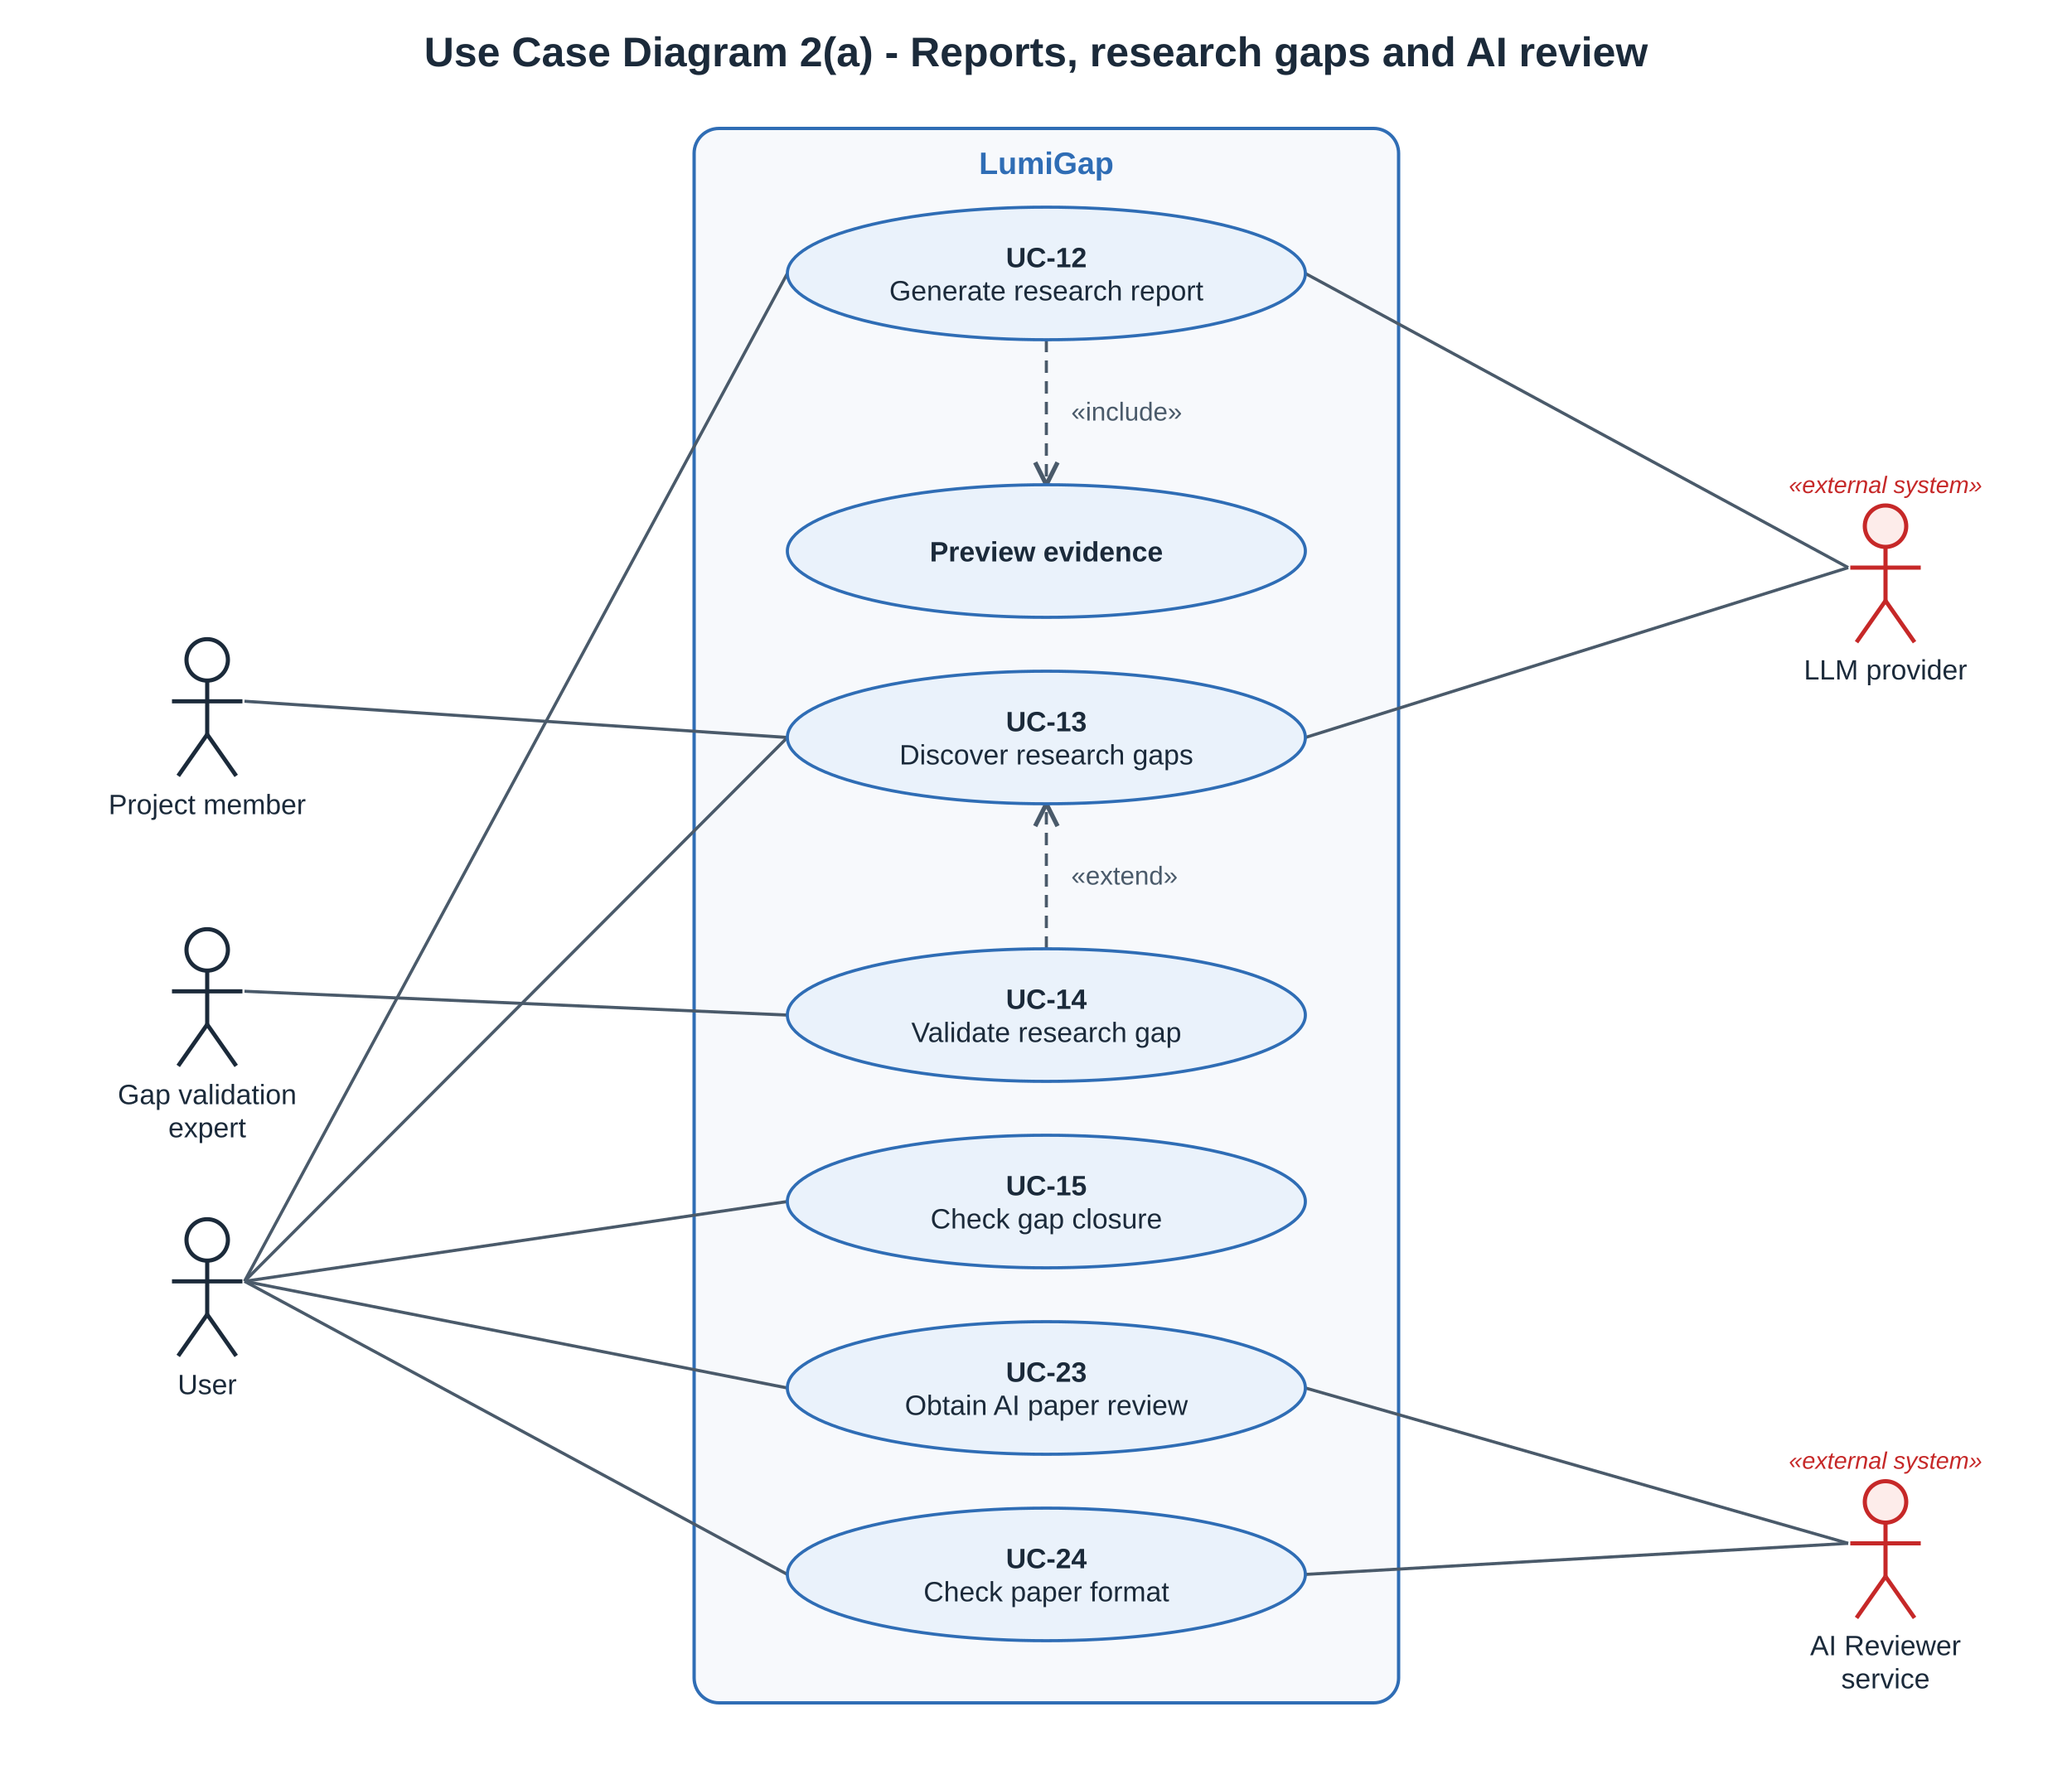
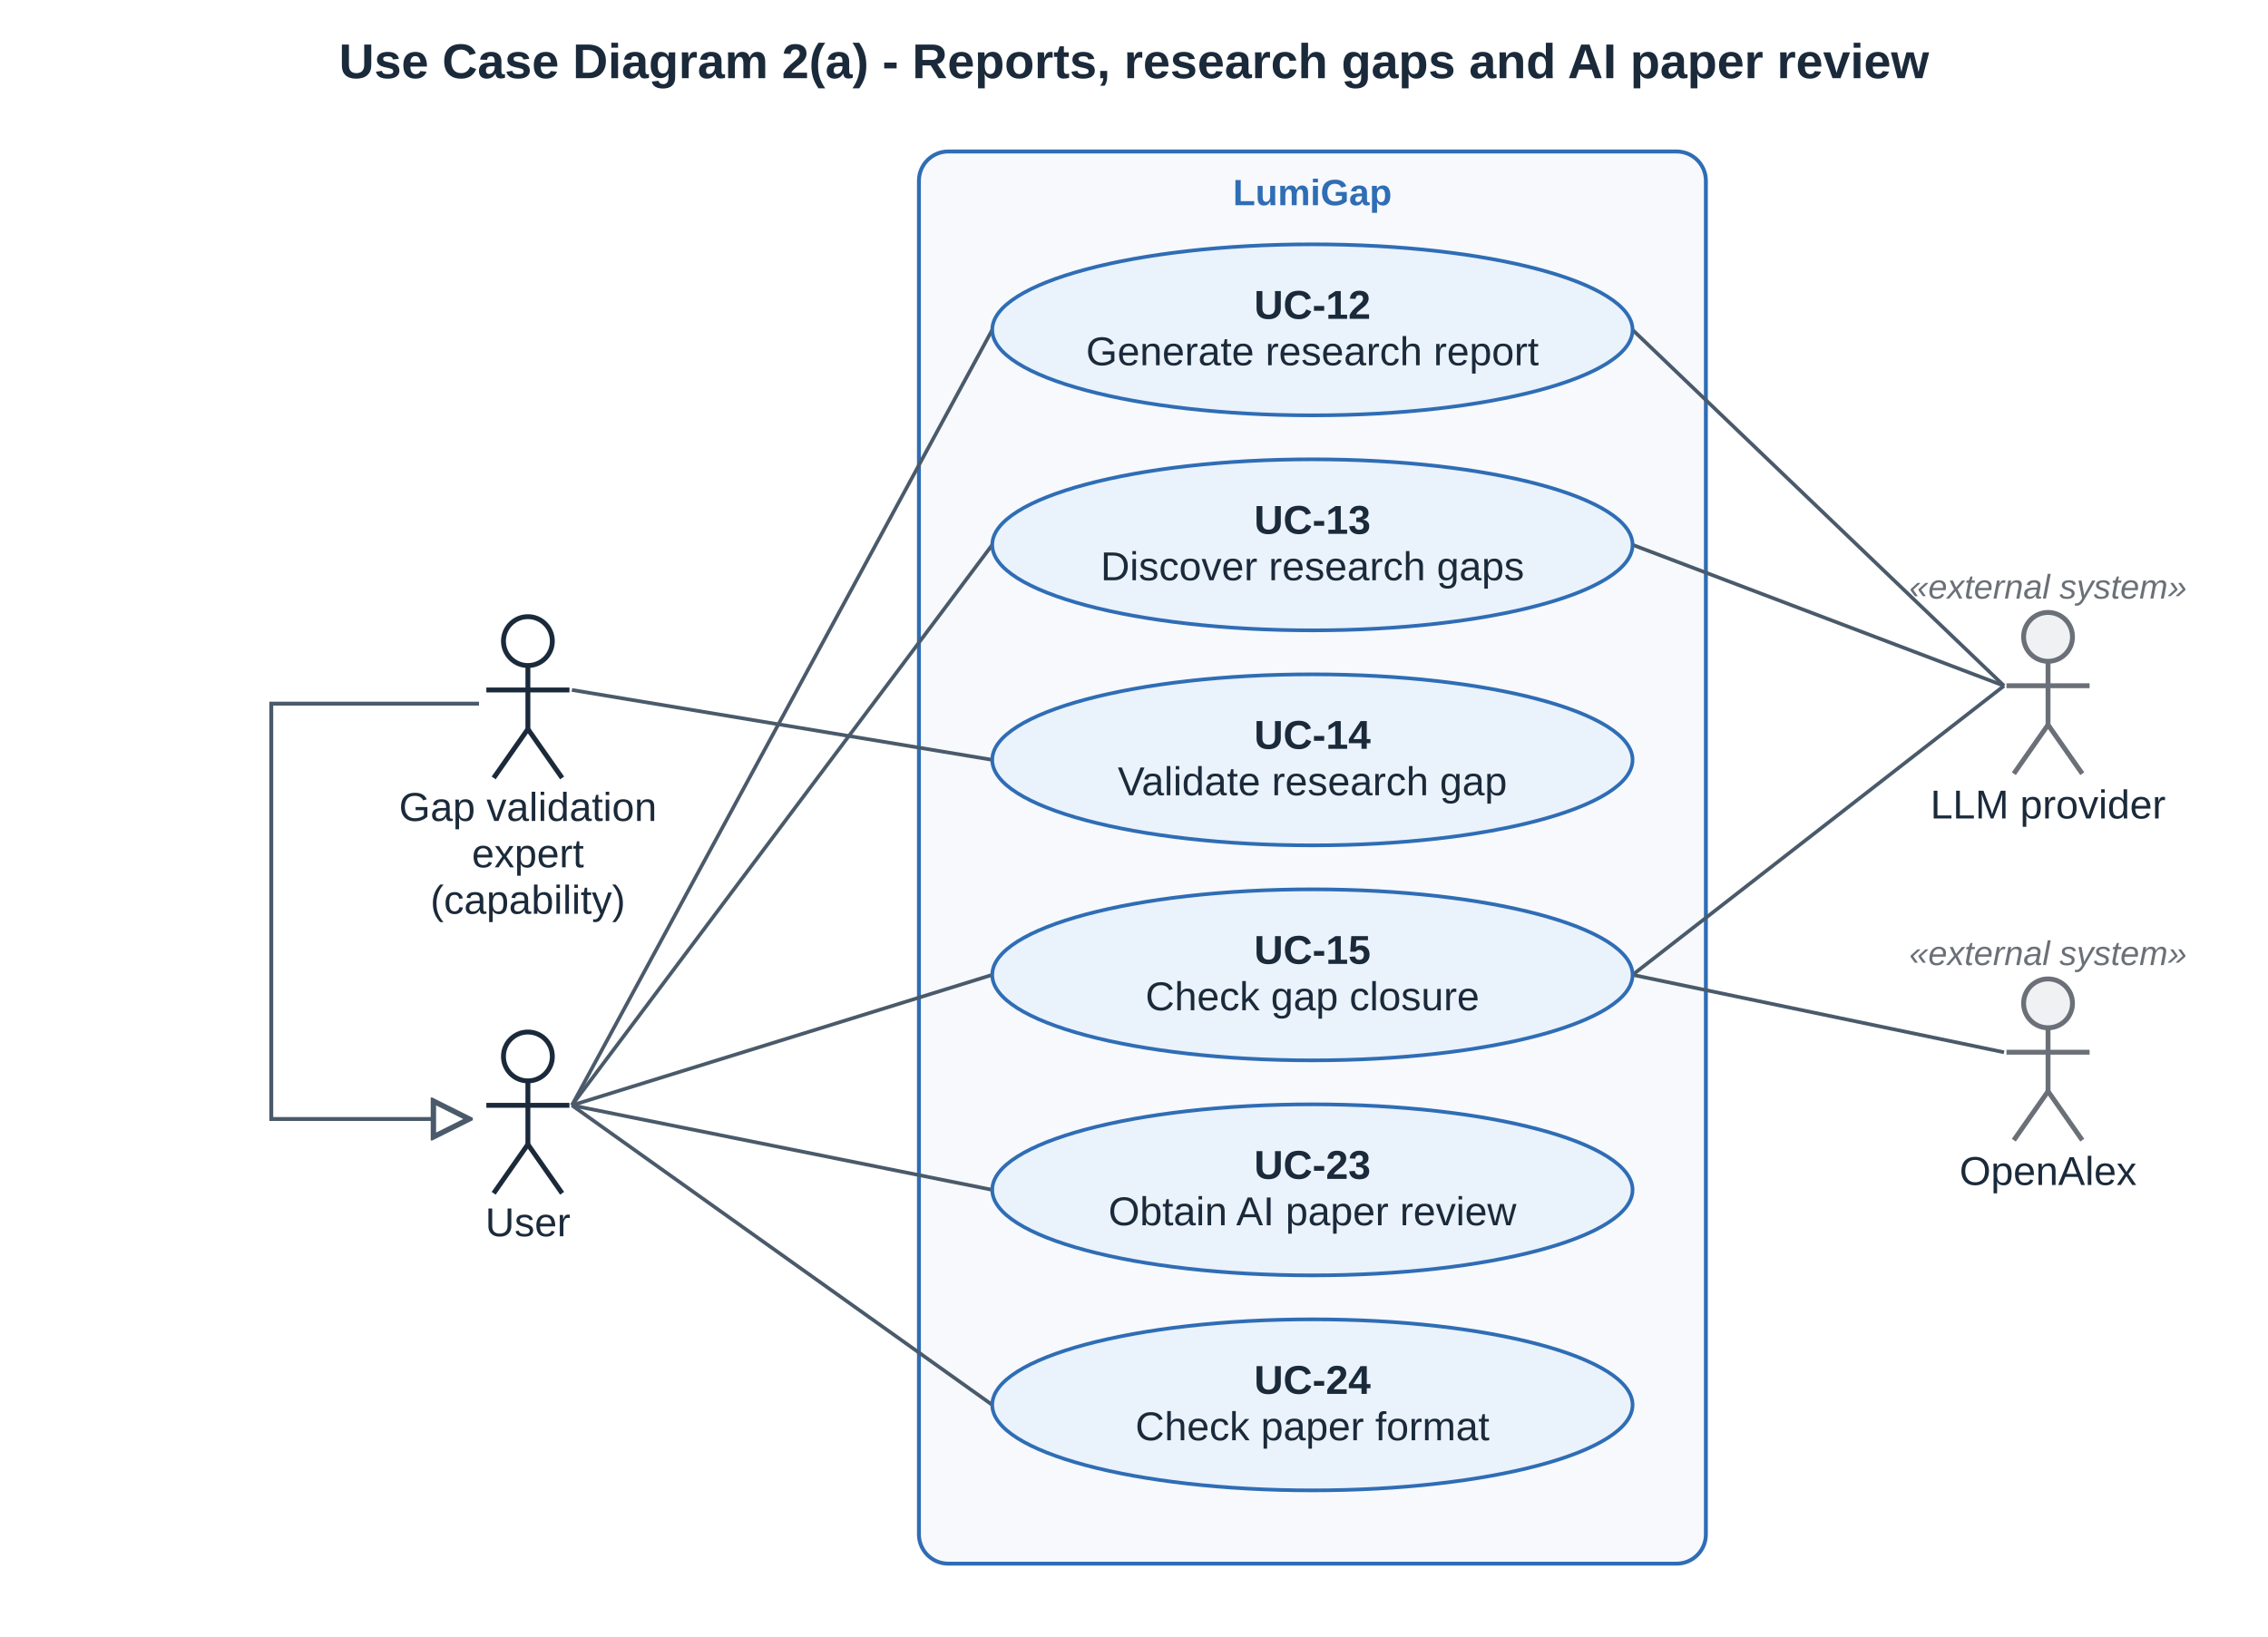
- <svg xmlns="http://www.w3.org/2000/svg" width="1000" height="852" viewBox="0 0 1000 852" font-family="Segoe UI, Arial, sans-serif">
+ <svg xmlns="http://www.w3.org/2000/svg" width="928" height="670" viewBox="0 0 928 670" font-family="Segoe UI, Arial, sans-serif">
  <defs>
    <marker id="open" viewBox="0 0 10 10" refX="9" refY="5" markerWidth="9" markerHeight="9" orient="auto">
      <path d="M1 1 L9 5 L1 9" fill="none" stroke="#4A5A6A" stroke-width="1.6" />
    </marker>
+     <marker id="tri" viewBox="0 0 12 12" refX="11" refY="6" markerWidth="11" markerHeight="11" orient="auto">
+       <path d="M1 1 L11 6 L1 11 z" fill="#fff" stroke="#4A5A6A" stroke-width="1.5" />
+     </marker>
  </defs>
-   <rect width="1000" height="852" fill="#fff" />
-   <text x="500" y="32" text-anchor="middle" font-size="20" font-weight="700" fill="#1B2A3A">Use Case Diagram 2(a) - Reports, research gaps and AI review</text>
-   <rect x="335" y="62" width="340" height="760" rx="12" fill="#F7F9FC" stroke="#2F6DB5" stroke-width="1.6" />
-   <text x="505" y="84" text-anchor="middle" font-size="15" font-weight="700" fill="#2F6DB5">LumiGap</text>
-   <line x1="118.0" y1="618.5" x2="380.0" y2="132.0" stroke="#4A5A6A" stroke-width="1.5" />
-   <line x1="118.0" y1="618.5" x2="380.0" y2="356.0" stroke="#4A5A6A" stroke-width="1.5" />
-   <line x1="118.0" y1="618.5" x2="380.0" y2="580.0" stroke="#4A5A6A" stroke-width="1.5" />
-   <line x1="118.0" y1="618.5" x2="380.0" y2="670.0" stroke="#4A5A6A" stroke-width="1.5" />
-   <line x1="118.0" y1="618.5" x2="380.0" y2="760.0" stroke="#4A5A6A" stroke-width="1.5" />
-   <line x1="118.0" y1="338.5" x2="380.0" y2="356.0" stroke="#4A5A6A" stroke-width="1.5" />
-   <line x1="118.0" y1="478.5" x2="380.0" y2="490.0" stroke="#4A5A6A" stroke-width="1.5" />
-   <line x1="892.0" y1="274.0" x2="630.0" y2="132.0" stroke="#4A5A6A" stroke-width="1.5" />
-   <line x1="892.0" y1="274.0" x2="630.0" y2="356.0" stroke="#4A5A6A" stroke-width="1.5" />
-   <line x1="892.0" y1="745.0" x2="630.0" y2="670.0" stroke="#4A5A6A" stroke-width="1.5" />
-   <line x1="892.0" y1="745.0" x2="630.0" y2="760.0" stroke="#4A5A6A" stroke-width="1.5" />
-   <line x1="505.0" y1="164.0" x2="505.0" y2="234.0" stroke="#4A5A6A" stroke-width="1.5" stroke-dasharray="6 4" marker-end="url(#open)" />
-   <rect x="513.0" y="190" width="86" height="18" fill="#F7F9FC" />
-   <text x="517.0" y="203" font-size="12.5" fill="#4A5A6A">«include»</text>
-   <line x1="505.0" y1="458.0" x2="505.0" y2="388.0" stroke="#4A5A6A" stroke-width="1.5" stroke-dasharray="6 4" marker-end="url(#open)" />
-   <rect x="513.0" y="414" width="78" height="18" fill="#F7F9FC" />
-   <text x="517.0" y="427" font-size="12.5" fill="#4A5A6A">«extend»</text>
-   <ellipse cx="505.0" cy="132.0" rx="125.0" ry="32.0" fill="#EAF2FB" stroke="#2F6DB5" stroke-width="1.5" />
-   <text x="505.0" y="129.0" text-anchor="middle" font-size="13.5" fill="#1B2A3A" font-weight="600">UC-12</text>
-   <text x="505.0" y="145.0" text-anchor="middle" font-size="13.5" fill="#1B2A3A">Generate research report</text>
-   <ellipse cx="505.0" cy="266.0" rx="125.0" ry="32.0" fill="#EAF2FB" stroke="#2F6DB5" stroke-width="1.5" />
-   <text x="505.0" y="271.0" text-anchor="middle" font-size="13.5" fill="#1B2A3A" font-weight="600">Preview evidence</text>
-   <ellipse cx="505.0" cy="356.0" rx="125.0" ry="32.0" fill="#EAF2FB" stroke="#2F6DB5" stroke-width="1.5" />
-   <text x="505.0" y="353.0" text-anchor="middle" font-size="13.5" fill="#1B2A3A" font-weight="600">UC-13</text>
-   <text x="505.0" y="369.0" text-anchor="middle" font-size="13.5" fill="#1B2A3A">Discover research gaps</text>
-   <ellipse cx="505.0" cy="490.0" rx="125.0" ry="32.0" fill="#EAF2FB" stroke="#2F6DB5" stroke-width="1.5" />
-   <text x="505.0" y="487.0" text-anchor="middle" font-size="13.5" fill="#1B2A3A" font-weight="600">UC-14</text>
-   <text x="505.0" y="503.0" text-anchor="middle" font-size="13.5" fill="#1B2A3A">Validate research gap</text>
-   <ellipse cx="505.0" cy="580.0" rx="125.0" ry="32.0" fill="#EAF2FB" stroke="#2F6DB5" stroke-width="1.5" />
-   <text x="505.0" y="577.0" text-anchor="middle" font-size="13.5" fill="#1B2A3A" font-weight="600">UC-15</text>
-   <text x="505.0" y="593.0" text-anchor="middle" font-size="13.5" fill="#1B2A3A">Check gap closure</text>
-   <ellipse cx="505.0" cy="670.0" rx="125.0" ry="32.0" fill="#EAF2FB" stroke="#2F6DB5" stroke-width="1.5" />
-   <text x="505.0" y="667.0" text-anchor="middle" font-size="13.5" fill="#1B2A3A" font-weight="600">UC-23</text>
-   <text x="505.0" y="683.0" text-anchor="middle" font-size="13.5" fill="#1B2A3A">Obtain AI paper review</text>
-   <ellipse cx="505.0" cy="760.0" rx="125.0" ry="32.0" fill="#EAF2FB" stroke="#2F6DB5" stroke-width="1.5" />
-   <text x="505.0" y="757.0" text-anchor="middle" font-size="13.5" fill="#1B2A3A" font-weight="600">UC-24</text>
-   <text x="505.0" y="773.0" text-anchor="middle" font-size="13.5" fill="#1B2A3A">Check paper format</text>
+   <rect width="928" height="670" fill="#fff" />
+   <text x="464" y="32" text-anchor="middle" font-size="20" font-weight="700" fill="#1B2A3A">Use Case Diagram 2(a) - Reports, research gaps and AI paper review</text>
+   <rect x="376" y="62" width="322" height="578" rx="12" fill="#F7F9FC" stroke="#2F6DB5" stroke-width="1.6" />
+   <text x="537" y="84" text-anchor="middle" font-size="15" font-weight="700" fill="#2F6DB5">LumiGap</text>
+   <polyline points="196.0,288 111.0,288 111.0,458 192.0,458" fill="none" stroke="#4A5A6A" stroke-width="1.6" marker-end="url(#tri)" />
+   <line x1="234.0" y1="452.4" x2="406.0" y2="135.0" stroke="#4A5A6A" stroke-width="1.5" />
+   <line x1="234.0" y1="452.4" x2="406.0" y2="223.0" stroke="#4A5A6A" stroke-width="1.5" />
+   <line x1="234.0" y1="452.4" x2="406.0" y2="399.0" stroke="#4A5A6A" stroke-width="1.5" />
+   <line x1="234.0" y1="452.4" x2="406.0" y2="487.0" stroke="#4A5A6A" stroke-width="1.5" />
+   <line x1="234.0" y1="452.4" x2="406.0" y2="575.0" stroke="#4A5A6A" stroke-width="1.5" />
+   <line x1="234.0" y1="282.4" x2="406.0" y2="311.0" stroke="#4A5A6A" stroke-width="1.5" />
+   <line x1="820.0" y1="280.7" x2="668.0" y2="135.0" stroke="#4A5A6A" stroke-width="1.5" />
+   <line x1="820.0" y1="280.7" x2="668.0" y2="223.0" stroke="#4A5A6A" stroke-width="1.5" />
+   <line x1="820.0" y1="430.7" x2="668.0" y2="399.0" stroke="#4A5A6A" stroke-width="1.5" />
+   <line x1="820.0" y1="280.7" x2="668.0" y2="399.0" stroke="#4A5A6A" stroke-width="1.5" />
+   <ellipse cx="537.0" cy="135.0" rx="131.0" ry="35.0" fill="#EAF2FB" stroke="#2F6DB5" stroke-width="1.5" />
+   <text x="537.0" y="130.5" text-anchor="middle" font-size="16.5" fill="#1B2A3A" font-weight="600">UC-12</text>
+   <text x="537.0" y="149.5" text-anchor="middle" font-size="16.5" fill="#1B2A3A">Generate research report</text>
+   <ellipse cx="537.0" cy="223.0" rx="131.0" ry="35.0" fill="#EAF2FB" stroke="#2F6DB5" stroke-width="1.5" />
+   <text x="537.0" y="218.5" text-anchor="middle" font-size="16.5" fill="#1B2A3A" font-weight="600">UC-13</text>
+   <text x="537.0" y="237.5" text-anchor="middle" font-size="16.5" fill="#1B2A3A">Discover research gaps</text>
+   <ellipse cx="537.0" cy="311.0" rx="131.0" ry="35.0" fill="#EAF2FB" stroke="#2F6DB5" stroke-width="1.5" />
+   <text x="537.0" y="306.5" text-anchor="middle" font-size="16.5" fill="#1B2A3A" font-weight="600">UC-14</text>
+   <text x="537.0" y="325.5" text-anchor="middle" font-size="16.5" fill="#1B2A3A">Validate research gap</text>
+   <ellipse cx="537.0" cy="399.0" rx="131.0" ry="35.0" fill="#EAF2FB" stroke="#2F6DB5" stroke-width="1.5" />
+   <text x="537.0" y="394.5" text-anchor="middle" font-size="16.5" fill="#1B2A3A" font-weight="600">UC-15</text>
+   <text x="537.0" y="413.5" text-anchor="middle" font-size="16.5" fill="#1B2A3A">Check gap closure</text>
+   <ellipse cx="537.0" cy="487.0" rx="131.0" ry="35.0" fill="#EAF2FB" stroke="#2F6DB5" stroke-width="1.5" />
+   <text x="537.0" y="482.5" text-anchor="middle" font-size="16.5" fill="#1B2A3A" font-weight="600">UC-23</text>
+   <text x="537.0" y="501.5" text-anchor="middle" font-size="16.5" fill="#1B2A3A">Obtain AI paper review</text>
+   <ellipse cx="537.0" cy="575.0" rx="131.0" ry="35.0" fill="#EAF2FB" stroke="#2F6DB5" stroke-width="1.5" />
+   <text x="537.0" y="570.5" text-anchor="middle" font-size="16.5" fill="#1B2A3A" font-weight="600">UC-24</text>
+   <text x="537.0" y="589.5" text-anchor="middle" font-size="16.5" fill="#1B2A3A">Check paper format</text>
  <g stroke="#1B2A3A" stroke-width="2" fill="none">
-     <circle cx="100.0" cy="598.533" r="10" fill="#fff" />
-     <line x1="100.0" y1="608.533" x2="100.0" y2="634.533" />
-     <line x1="83.0" y1="618.533" x2="117.0" y2="618.533" />
-     <line x1="100.0" y1="634.533" x2="86.0" y2="654.533" />
-     <line x1="100.0" y1="634.533" x2="114.0" y2="654.533" />
+     <circle cx="216.0" cy="432.4" r="10" fill="#fff" />
+     <line x1="216.0" y1="442.4" x2="216.0" y2="468.4" />
+     <line x1="199.0" y1="452.4" x2="233.0" y2="452.4" />
+     <line x1="216.0" y1="468.4" x2="202.0" y2="488.4" />
+     <line x1="216.0" y1="468.4" x2="230.0" y2="488.4" />
  </g>
-   <text x="100.0" y="673" text-anchor="middle" font-size="13.5" fill="#1B2A3A">User</text>
+   <text x="216.0" y="506" text-anchor="middle" font-size="16.5" fill="#1B2A3A">User</text>
  <g stroke="#1B2A3A" stroke-width="2" fill="none">
-     <circle cx="100.0" cy="318.533" r="10" fill="#fff" />
-     <line x1="100.0" y1="328.533" x2="100.0" y2="354.533" />
-     <line x1="83.0" y1="338.533" x2="117.0" y2="338.533" />
-     <line x1="100.0" y1="354.533" x2="86.0" y2="374.533" />
-     <line x1="100.0" y1="354.533" x2="114.0" y2="374.533" />
+     <circle cx="216.0" cy="262.4" r="10" fill="#fff" />
+     <line x1="216.0" y1="272.4" x2="216.0" y2="298.4" />
+     <line x1="199.0" y1="282.4" x2="233.0" y2="282.4" />
+     <line x1="216.0" y1="298.4" x2="202.0" y2="318.4" />
+     <line x1="216.0" y1="298.4" x2="230.0" y2="318.4" />
  </g>
-   <text x="100.0" y="393" text-anchor="middle" font-size="13.5" fill="#1B2A3A">Project member</text>
-   <g stroke="#1B2A3A" stroke-width="2" fill="none">
-     <circle cx="100.0" cy="458.533" r="10" fill="#fff" />
-     <line x1="100.0" y1="468.533" x2="100.0" y2="494.533" />
-     <line x1="83.0" y1="478.533" x2="117.0" y2="478.533" />
-     <line x1="100.0" y1="494.533" x2="86.0" y2="514.533" />
-     <line x1="100.0" y1="494.533" x2="114.0" y2="514.533" />
+   <text x="216.0" y="336" text-anchor="middle" font-size="16.5" fill="#1B2A3A">Gap validation</text>
+   <text x="216.0" y="355" text-anchor="middle" font-size="16.5" fill="#1B2A3A">expert</text>
+   <text x="216.0" y="374" text-anchor="middle" font-size="16.5" fill="#1B2A3A">(capability)</text>
+   <g stroke="#6B7078" stroke-width="2" fill="none">
+     <circle cx="838.0" cy="260.667" r="10" fill="#F0F1F3" />
+     <line x1="838.0" y1="270.667" x2="838.0" y2="296.667" />
+     <line x1="821.0" y1="280.667" x2="855.0" y2="280.667" />
+     <line x1="838.0" y1="296.667" x2="824.0" y2="316.667" />
+     <line x1="838.0" y1="296.667" x2="852.0" y2="316.667" />
  </g>
-   <text x="100.0" y="533" text-anchor="middle" font-size="13.5" fill="#1B2A3A">Gap validation</text>
-   <text x="100.0" y="549" text-anchor="middle" font-size="13.5" fill="#1B2A3A">expert</text>
-   <g stroke="#C62828" stroke-width="2" fill="none">
-     <circle cx="910.0" cy="254.0" r="10" fill="#FDECEA" />
-     <line x1="910.0" y1="264.0" x2="910.0" y2="290.0" />
-     <line x1="893.0" y1="274.0" x2="927.0" y2="274.0" />
-     <line x1="910.0" y1="290.0" x2="896.0" y2="310.0" />
-     <line x1="910.0" y1="290.0" x2="924.0" y2="310.0" />
+   <text x="838.0" y="335" text-anchor="middle" font-size="16.5" fill="#1B2A3A">LLM provider</text>
+   <text x="838.0" y="245" text-anchor="middle" font-size="14" font-style="italic" fill="#6B7078">«external system»</text>
+   <g stroke="#6B7078" stroke-width="2" fill="none">
+     <circle cx="838.0" cy="410.667" r="10" fill="#F0F1F3" />
+     <line x1="838.0" y1="420.667" x2="838.0" y2="446.667" />
+     <line x1="821.0" y1="430.667" x2="855.0" y2="430.667" />
+     <line x1="838.0" y1="446.667" x2="824.0" y2="466.667" />
+     <line x1="838.0" y1="446.667" x2="852.0" y2="466.667" />
  </g>
-   <text x="910.0" y="328" text-anchor="middle" font-size="13.5" fill="#1B2A3A">LLM provider</text>
-   <text x="910.0" y="238" text-anchor="middle" font-size="11.5" font-style="italic" fill="#C62828">«external system»</text>
-   <g stroke="#C62828" stroke-width="2" fill="none">
-     <circle cx="910.0" cy="725.0" r="10" fill="#FDECEA" />
-     <line x1="910.0" y1="735.0" x2="910.0" y2="761.0" />
-     <line x1="893.0" y1="745.0" x2="927.0" y2="745.0" />
-     <line x1="910.0" y1="761.0" x2="896.0" y2="781.0" />
-     <line x1="910.0" y1="761.0" x2="924.0" y2="781.0" />
-   </g>
-   <text x="910.0" y="799" text-anchor="middle" font-size="13.5" fill="#1B2A3A">AI Reviewer</text>
-   <text x="910.0" y="815" text-anchor="middle" font-size="13.5" fill="#1B2A3A">service</text>
-   <text x="910.0" y="709" text-anchor="middle" font-size="11.5" font-style="italic" fill="#C62828">«external system»</text>
+   <text x="838.0" y="485" text-anchor="middle" font-size="16.5" fill="#1B2A3A">OpenAlex</text>
+   <text x="838.0" y="395" text-anchor="middle" font-size="14" font-style="italic" fill="#6B7078">«external system»</text>
</svg>
